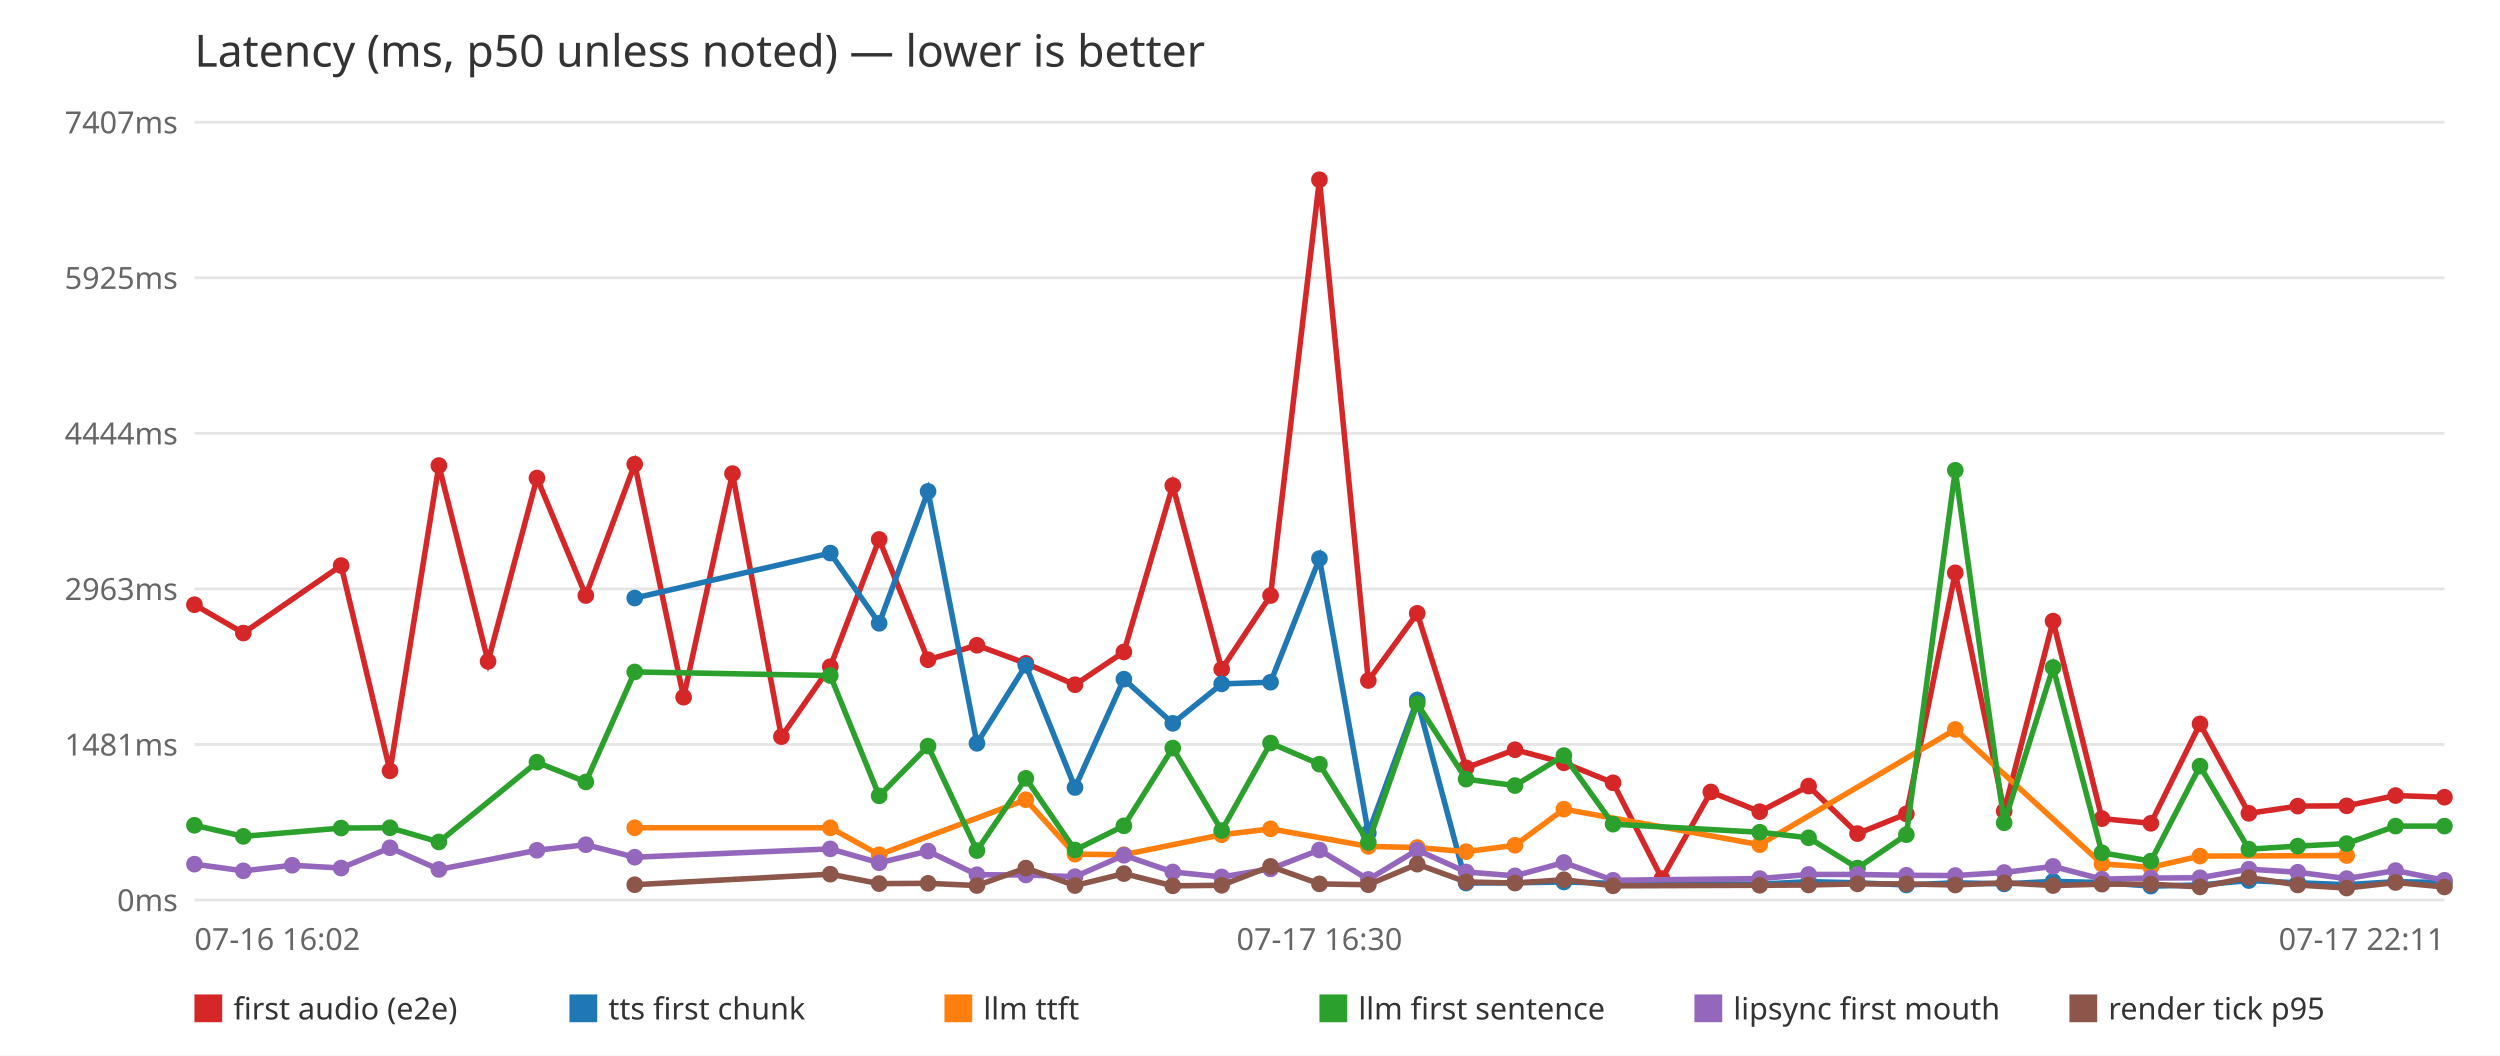
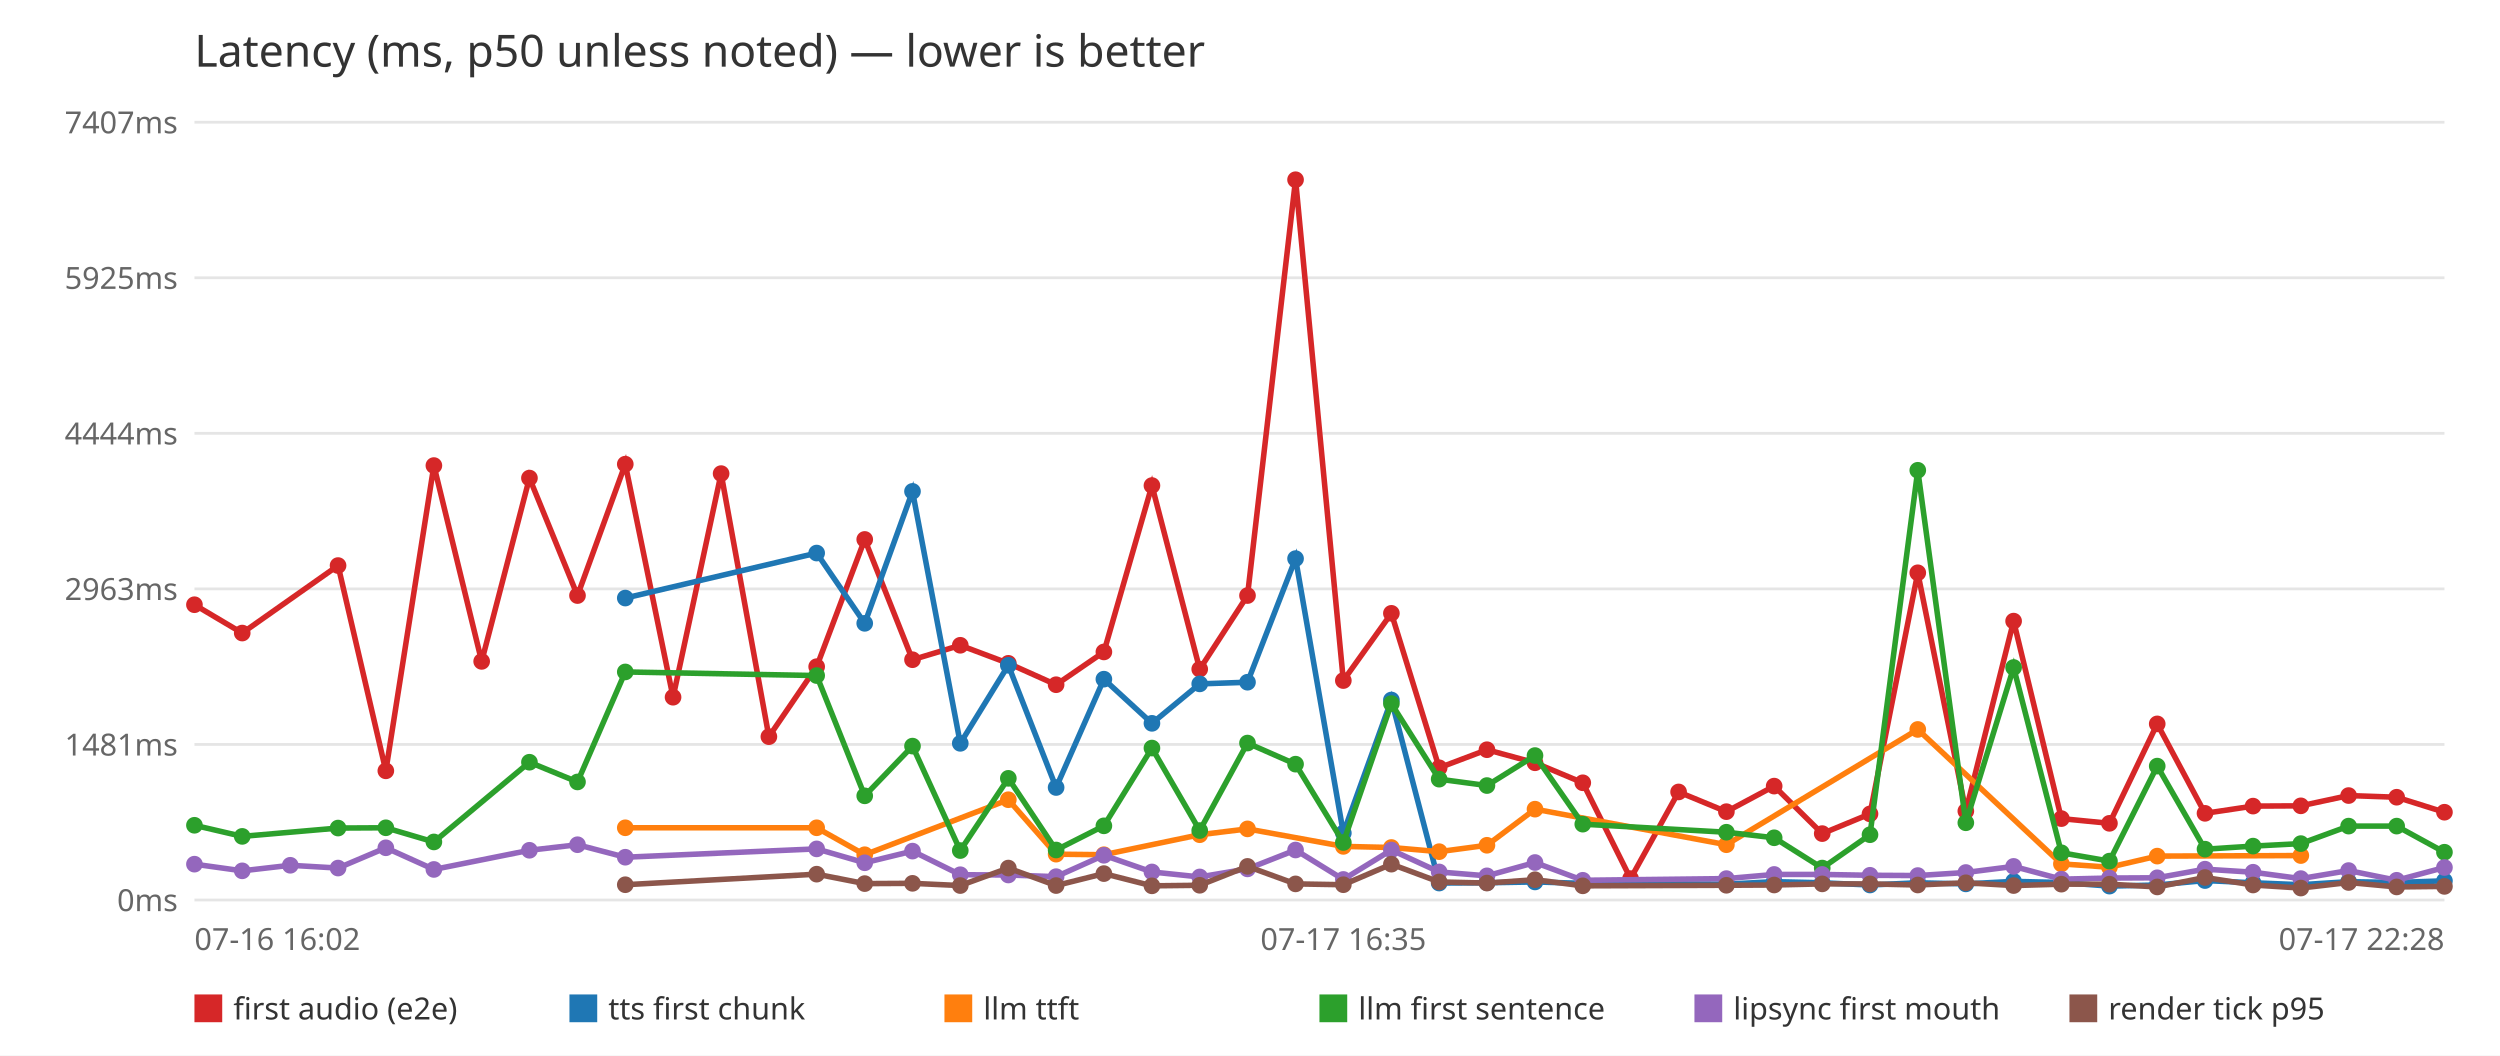
<svg xmlns="http://www.w3.org/2000/svg" width="900" height="380" viewBox="0 0 900 380" font-family="sans-serif">
  <rect width="900" height="380" fill="white" />
  <text x="70" y="24" font-size="16" fill="#333">Latency (ms, p50 unless noted) — lower is better</text>
  <line x1="70" y1="324.0" x2="880" y2="324.0" stroke="#e5e5e5" />
  <text x="64" y="328.0" font-size="11" fill="#666" text-anchor="end">0ms</text>
  <line x1="70" y1="268.0" x2="880" y2="268.0" stroke="#e5e5e5" />
  <text x="64" y="272.0" font-size="11" fill="#666" text-anchor="end">1481ms</text>
  <line x1="70" y1="212.0" x2="880" y2="212.0" stroke="#e5e5e5" />
  <text x="64" y="216.0" font-size="11" fill="#666" text-anchor="end">2963ms</text>
  <line x1="70" y1="156.0" x2="880" y2="156.0" stroke="#e5e5e5" />
  <text x="64" y="160.0" font-size="11" fill="#666" text-anchor="end">4444ms</text>
  <line x1="70" y1="100.0" x2="880" y2="100.0" stroke="#e5e5e5" />
  <text x="64" y="104.0" font-size="11" fill="#666" text-anchor="end">5925ms</text>
  <line x1="70" y1="44.0" x2="880" y2="44.0" stroke="#e5e5e5" />
  <text x="64" y="48.0" font-size="11" fill="#666" text-anchor="end">7407ms</text>
  <text x="70.0" y="342" font-size="11" fill="#666" text-anchor="start">07-16 16:02</text>
-   <text x="475.0" y="342" font-size="11" fill="#666" text-anchor="middle">07-17 16:30</text>
-   <text x="880.0" y="342" font-size="11" fill="#666" text-anchor="end">07-17 22:11</text>
-   <polyline points="70.0,217.7 87.6,227.9 122.8,203.6 140.4,277.5 158.0,167.6 175.7,238.1 193.3,172.1 210.9,214.4 228.5,167.1 246.1,251.0 263.7,170.5 281.3,265.2 298.9,240.0 316.5,194.2 334.1,237.5 351.7,232.3 369.3,238.8 387.0,246.5 404.6,234.7 422.2,174.8 439.8,240.9 457.4,214.4 475.0,64.7 492.6,245.0 510.2,220.8 527.8,276.4 545.4,269.9 563.0,274.6 580.7,281.8 598.3,316.3 615.9,285.1 633.5,292.2 651.1,283.0 668.7,300.1 686.3,293.0 703.9,206.2 721.5,292.0 739.1,223.6 756.7,294.7 774.3,296.4 792.0,260.6 809.6,292.8 827.2,290.2 844.8,290.1 862.4,286.4 880.0,287.0" fill="none" stroke="#d62728" stroke-width="2" />
+   <text x="483.6" y="342" font-size="11" fill="#666" text-anchor="middle">07-17 16:35</text>
+   <text x="880.0" y="342" font-size="11" fill="#666" text-anchor="end">07-17 22:28</text>
+   <polyline points="70.0,217.7 87.2,227.9 121.7,203.6 138.9,277.5 156.2,167.6 173.4,238.1 190.6,172.1 207.9,214.4 225.1,167.1 242.3,251.0 259.6,170.5 276.8,265.2 294.0,240.0 311.3,194.2 328.5,237.5 345.7,232.3 363.0,238.8 380.2,246.5 397.4,234.7 414.7,174.8 431.9,240.9 449.1,214.4 466.4,64.7 483.6,245.0 500.9,220.8 518.1,276.4 535.3,269.9 552.6,274.6 569.8,281.8 587.0,316.3 604.3,285.1 621.5,292.2 638.7,283.0 656.0,300.1 673.2,293.0 690.4,206.2 707.7,292.0 724.9,223.6 742.1,294.7 759.4,296.4 776.6,260.6 793.8,292.8 811.1,290.2 828.3,290.1 845.5,286.4 862.8,287.0 880.0,292.4" fill="none" stroke="#d62728" stroke-width="2" />
  <circle cx="70.0" cy="217.7" r="3" fill="#d62728" />
-   <circle cx="87.6" cy="227.9" r="3" fill="#d62728" />
-   <circle cx="122.8" cy="203.6" r="3" fill="#d62728" />
-   <circle cx="140.4" cy="277.5" r="3" fill="#d62728" />
-   <circle cx="158.0" cy="167.6" r="3" fill="#d62728" />
-   <circle cx="175.7" cy="238.1" r="3" fill="#d62728" />
-   <circle cx="193.3" cy="172.1" r="3" fill="#d62728" />
-   <circle cx="210.9" cy="214.4" r="3" fill="#d62728" />
-   <circle cx="228.5" cy="167.1" r="3" fill="#d62728" />
-   <circle cx="246.1" cy="251.0" r="3" fill="#d62728" />
-   <circle cx="263.7" cy="170.5" r="3" fill="#d62728" />
-   <circle cx="281.3" cy="265.2" r="3" fill="#d62728" />
-   <circle cx="298.9" cy="240.0" r="3" fill="#d62728" />
-   <circle cx="316.5" cy="194.2" r="3" fill="#d62728" />
-   <circle cx="334.1" cy="237.5" r="3" fill="#d62728" />
-   <circle cx="351.7" cy="232.3" r="3" fill="#d62728" />
-   <circle cx="369.3" cy="238.8" r="3" fill="#d62728" />
-   <circle cx="387.0" cy="246.5" r="3" fill="#d62728" />
-   <circle cx="404.6" cy="234.7" r="3" fill="#d62728" />
-   <circle cx="422.2" cy="174.8" r="3" fill="#d62728" />
-   <circle cx="439.8" cy="240.9" r="3" fill="#d62728" />
-   <circle cx="457.4" cy="214.4" r="3" fill="#d62728" />
-   <circle cx="475.0" cy="64.7" r="3" fill="#d62728" />
-   <circle cx="492.6" cy="245.0" r="3" fill="#d62728" />
-   <circle cx="510.2" cy="220.8" r="3" fill="#d62728" />
-   <circle cx="527.8" cy="276.4" r="3" fill="#d62728" />
-   <circle cx="545.4" cy="269.9" r="3" fill="#d62728" />
-   <circle cx="563.0" cy="274.6" r="3" fill="#d62728" />
-   <circle cx="580.7" cy="281.8" r="3" fill="#d62728" />
-   <circle cx="598.3" cy="316.3" r="3" fill="#d62728" />
-   <circle cx="615.9" cy="285.1" r="3" fill="#d62728" />
-   <circle cx="633.5" cy="292.2" r="3" fill="#d62728" />
-   <circle cx="651.1" cy="283.0" r="3" fill="#d62728" />
-   <circle cx="668.7" cy="300.1" r="3" fill="#d62728" />
-   <circle cx="686.3" cy="293.0" r="3" fill="#d62728" />
-   <circle cx="703.9" cy="206.2" r="3" fill="#d62728" />
-   <circle cx="721.5" cy="292.0" r="3" fill="#d62728" />
-   <circle cx="739.1" cy="223.6" r="3" fill="#d62728" />
-   <circle cx="756.7" cy="294.7" r="3" fill="#d62728" />
-   <circle cx="774.3" cy="296.4" r="3" fill="#d62728" />
-   <circle cx="792.0" cy="260.6" r="3" fill="#d62728" />
-   <circle cx="809.6" cy="292.8" r="3" fill="#d62728" />
-   <circle cx="827.2" cy="290.2" r="3" fill="#d62728" />
-   <circle cx="844.8" cy="290.1" r="3" fill="#d62728" />
-   <circle cx="862.4" cy="286.4" r="3" fill="#d62728" />
-   <circle cx="880.0" cy="287.0" r="3" fill="#d62728" />
+   <circle cx="87.2" cy="227.9" r="3" fill="#d62728" />
+   <circle cx="121.7" cy="203.6" r="3" fill="#d62728" />
+   <circle cx="138.9" cy="277.5" r="3" fill="#d62728" />
+   <circle cx="156.2" cy="167.6" r="3" fill="#d62728" />
+   <circle cx="173.4" cy="238.1" r="3" fill="#d62728" />
+   <circle cx="190.6" cy="172.1" r="3" fill="#d62728" />
+   <circle cx="207.9" cy="214.4" r="3" fill="#d62728" />
+   <circle cx="225.1" cy="167.1" r="3" fill="#d62728" />
+   <circle cx="242.3" cy="251.0" r="3" fill="#d62728" />
+   <circle cx="259.6" cy="170.5" r="3" fill="#d62728" />
+   <circle cx="276.8" cy="265.2" r="3" fill="#d62728" />
+   <circle cx="294.0" cy="240.0" r="3" fill="#d62728" />
+   <circle cx="311.3" cy="194.2" r="3" fill="#d62728" />
+   <circle cx="328.5" cy="237.5" r="3" fill="#d62728" />
+   <circle cx="345.7" cy="232.3" r="3" fill="#d62728" />
+   <circle cx="363.0" cy="238.8" r="3" fill="#d62728" />
+   <circle cx="380.2" cy="246.5" r="3" fill="#d62728" />
+   <circle cx="397.4" cy="234.7" r="3" fill="#d62728" />
+   <circle cx="414.7" cy="174.8" r="3" fill="#d62728" />
+   <circle cx="431.9" cy="240.9" r="3" fill="#d62728" />
+   <circle cx="449.1" cy="214.4" r="3" fill="#d62728" />
+   <circle cx="466.4" cy="64.7" r="3" fill="#d62728" />
+   <circle cx="483.6" cy="245.0" r="3" fill="#d62728" />
+   <circle cx="500.9" cy="220.8" r="3" fill="#d62728" />
+   <circle cx="518.1" cy="276.4" r="3" fill="#d62728" />
+   <circle cx="535.3" cy="269.9" r="3" fill="#d62728" />
+   <circle cx="552.6" cy="274.6" r="3" fill="#d62728" />
+   <circle cx="569.8" cy="281.8" r="3" fill="#d62728" />
+   <circle cx="587.0" cy="316.3" r="3" fill="#d62728" />
+   <circle cx="604.3" cy="285.1" r="3" fill="#d62728" />
+   <circle cx="621.5" cy="292.2" r="3" fill="#d62728" />
+   <circle cx="638.7" cy="283.0" r="3" fill="#d62728" />
+   <circle cx="656.0" cy="300.1" r="3" fill="#d62728" />
+   <circle cx="673.2" cy="293.0" r="3" fill="#d62728" />
+   <circle cx="690.4" cy="206.2" r="3" fill="#d62728" />
+   <circle cx="707.7" cy="292.0" r="3" fill="#d62728" />
+   <circle cx="724.9" cy="223.6" r="3" fill="#d62728" />
+   <circle cx="742.1" cy="294.7" r="3" fill="#d62728" />
+   <circle cx="759.4" cy="296.4" r="3" fill="#d62728" />
+   <circle cx="776.6" cy="260.6" r="3" fill="#d62728" />
+   <circle cx="793.8" cy="292.8" r="3" fill="#d62728" />
+   <circle cx="811.1" cy="290.2" r="3" fill="#d62728" />
+   <circle cx="828.3" cy="290.1" r="3" fill="#d62728" />
+   <circle cx="845.5" cy="286.4" r="3" fill="#d62728" />
+   <circle cx="862.8" cy="287.0" r="3" fill="#d62728" />
+   <circle cx="880.0" cy="292.4" r="3" fill="#d62728" />
  <rect x="70.0" y="358" width="10" height="10" fill="#d62728" />
  <text x="84.0" y="367" font-size="11" fill="#333">first audio (e2e)</text>
-   <polyline points="228.5,215.3 298.9,199.1 316.5,224.4 334.1,176.9 351.7,267.6 369.3,239.5 387.0,283.5 404.6,244.5 422.2,260.4 439.8,246.2 457.4,245.6 475.0,201.1 492.6,299.9 510.2,252.0 527.8,317.9 545.4,317.8 563.0,317.5 580.7,318.0 633.5,318.3 651.1,317.4 668.7,317.8 686.3,318.6 703.9,317.8 721.5,318.2 739.1,317.3 756.7,317.7 774.3,319.0 792.0,318.6 809.6,317.0 827.2,317.8 844.8,318.5 862.4,317.4 880.0,317.7" fill="none" stroke="#1f77b4" stroke-width="2" />
-   <circle cx="228.5" cy="215.3" r="3" fill="#1f77b4" />
-   <circle cx="298.9" cy="199.1" r="3" fill="#1f77b4" />
-   <circle cx="316.5" cy="224.4" r="3" fill="#1f77b4" />
-   <circle cx="334.1" cy="176.9" r="3" fill="#1f77b4" />
-   <circle cx="351.7" cy="267.6" r="3" fill="#1f77b4" />
-   <circle cx="369.3" cy="239.5" r="3" fill="#1f77b4" />
-   <circle cx="387.0" cy="283.5" r="3" fill="#1f77b4" />
-   <circle cx="404.6" cy="244.5" r="3" fill="#1f77b4" />
-   <circle cx="422.2" cy="260.4" r="3" fill="#1f77b4" />
-   <circle cx="439.8" cy="246.2" r="3" fill="#1f77b4" />
-   <circle cx="457.4" cy="245.6" r="3" fill="#1f77b4" />
-   <circle cx="475.0" cy="201.1" r="3" fill="#1f77b4" />
-   <circle cx="492.6" cy="299.9" r="3" fill="#1f77b4" />
-   <circle cx="510.2" cy="252.0" r="3" fill="#1f77b4" />
-   <circle cx="527.8" cy="317.9" r="3" fill="#1f77b4" />
-   <circle cx="545.4" cy="317.8" r="3" fill="#1f77b4" />
-   <circle cx="563.0" cy="317.5" r="3" fill="#1f77b4" />
-   <circle cx="580.7" cy="318.0" r="3" fill="#1f77b4" />
-   <circle cx="633.5" cy="318.3" r="3" fill="#1f77b4" />
-   <circle cx="651.1" cy="317.4" r="3" fill="#1f77b4" />
-   <circle cx="668.7" cy="317.8" r="3" fill="#1f77b4" />
-   <circle cx="686.3" cy="318.6" r="3" fill="#1f77b4" />
-   <circle cx="703.9" cy="317.8" r="3" fill="#1f77b4" />
-   <circle cx="721.5" cy="318.2" r="3" fill="#1f77b4" />
-   <circle cx="739.1" cy="317.3" r="3" fill="#1f77b4" />
-   <circle cx="756.7" cy="317.7" r="3" fill="#1f77b4" />
-   <circle cx="774.3" cy="319.0" r="3" fill="#1f77b4" />
-   <circle cx="792.0" cy="318.6" r="3" fill="#1f77b4" />
-   <circle cx="809.6" cy="317.0" r="3" fill="#1f77b4" />
-   <circle cx="827.2" cy="317.8" r="3" fill="#1f77b4" />
-   <circle cx="844.8" cy="318.5" r="3" fill="#1f77b4" />
-   <circle cx="862.4" cy="317.4" r="3" fill="#1f77b4" />
-   <circle cx="880.0" cy="317.7" r="3" fill="#1f77b4" />
+   <polyline points="225.1,215.3 294.0,199.1 311.3,224.4 328.5,176.9 345.7,267.6 363.0,239.5 380.2,283.5 397.4,244.5 414.7,260.4 431.9,246.2 449.1,245.6 466.4,201.1 483.6,299.9 500.9,252.0 518.1,317.9 535.3,317.8 552.6,317.5 569.8,318.0 621.5,318.3 638.7,317.4 656.0,317.8 673.2,318.6 690.4,317.8 707.7,318.2 724.9,317.3 742.1,317.7 759.4,319.0 776.6,318.6 793.8,317.0 811.1,317.8 828.3,318.5 845.5,317.4 862.8,317.7 880.0,317.1" fill="none" stroke="#1f77b4" stroke-width="2" />
+   <circle cx="225.1" cy="215.3" r="3" fill="#1f77b4" />
+   <circle cx="294.0" cy="199.1" r="3" fill="#1f77b4" />
+   <circle cx="311.3" cy="224.4" r="3" fill="#1f77b4" />
+   <circle cx="328.5" cy="176.9" r="3" fill="#1f77b4" />
+   <circle cx="345.7" cy="267.6" r="3" fill="#1f77b4" />
+   <circle cx="363.0" cy="239.5" r="3" fill="#1f77b4" />
+   <circle cx="380.2" cy="283.5" r="3" fill="#1f77b4" />
+   <circle cx="397.4" cy="244.5" r="3" fill="#1f77b4" />
+   <circle cx="414.7" cy="260.4" r="3" fill="#1f77b4" />
+   <circle cx="431.9" cy="246.2" r="3" fill="#1f77b4" />
+   <circle cx="449.1" cy="245.6" r="3" fill="#1f77b4" />
+   <circle cx="466.4" cy="201.1" r="3" fill="#1f77b4" />
+   <circle cx="483.6" cy="299.9" r="3" fill="#1f77b4" />
+   <circle cx="500.9" cy="252.0" r="3" fill="#1f77b4" />
+   <circle cx="518.1" cy="317.9" r="3" fill="#1f77b4" />
+   <circle cx="535.3" cy="317.8" r="3" fill="#1f77b4" />
+   <circle cx="552.6" cy="317.5" r="3" fill="#1f77b4" />
+   <circle cx="569.8" cy="318.0" r="3" fill="#1f77b4" />
+   <circle cx="621.5" cy="318.3" r="3" fill="#1f77b4" />
+   <circle cx="638.7" cy="317.4" r="3" fill="#1f77b4" />
+   <circle cx="656.0" cy="317.8" r="3" fill="#1f77b4" />
+   <circle cx="673.2" cy="318.6" r="3" fill="#1f77b4" />
+   <circle cx="690.4" cy="317.8" r="3" fill="#1f77b4" />
+   <circle cx="707.7" cy="318.2" r="3" fill="#1f77b4" />
+   <circle cx="724.9" cy="317.3" r="3" fill="#1f77b4" />
+   <circle cx="742.1" cy="317.7" r="3" fill="#1f77b4" />
+   <circle cx="759.4" cy="319.0" r="3" fill="#1f77b4" />
+   <circle cx="776.6" cy="318.6" r="3" fill="#1f77b4" />
+   <circle cx="793.8" cy="317.0" r="3" fill="#1f77b4" />
+   <circle cx="811.1" cy="317.8" r="3" fill="#1f77b4" />
+   <circle cx="828.3" cy="318.5" r="3" fill="#1f77b4" />
+   <circle cx="845.5" cy="317.4" r="3" fill="#1f77b4" />
+   <circle cx="862.8" cy="317.7" r="3" fill="#1f77b4" />
+   <circle cx="880.0" cy="317.1" r="3" fill="#1f77b4" />
  <rect x="205.0" y="358" width="10" height="10" fill="#1f77b4" />
  <text x="219.0" y="367" font-size="11" fill="#333">tts first chunk</text>
-   <polyline points="228.5,298.0 298.9,298.0 316.5,307.7 369.3,287.9 387.0,307.5 404.6,307.7 439.8,300.5 457.4,298.4 492.6,304.7 510.2,305.1 527.8,306.6 545.4,304.3 563.0,291.3 633.5,304.1 703.9,262.6 756.7,311.0 774.3,312.2 792.0,308.2 844.8,308.0" fill="none" stroke="#ff7f0e" stroke-width="2" />
-   <circle cx="228.5" cy="298.0" r="3" fill="#ff7f0e" />
-   <circle cx="298.9" cy="298.0" r="3" fill="#ff7f0e" />
-   <circle cx="316.5" cy="307.7" r="3" fill="#ff7f0e" />
-   <circle cx="369.3" cy="287.9" r="3" fill="#ff7f0e" />
-   <circle cx="387.0" cy="307.5" r="3" fill="#ff7f0e" />
-   <circle cx="404.6" cy="307.7" r="3" fill="#ff7f0e" />
-   <circle cx="439.8" cy="300.5" r="3" fill="#ff7f0e" />
-   <circle cx="457.4" cy="298.4" r="3" fill="#ff7f0e" />
-   <circle cx="492.6" cy="304.7" r="3" fill="#ff7f0e" />
-   <circle cx="510.2" cy="305.1" r="3" fill="#ff7f0e" />
-   <circle cx="527.8" cy="306.6" r="3" fill="#ff7f0e" />
-   <circle cx="545.4" cy="304.3" r="3" fill="#ff7f0e" />
-   <circle cx="563.0" cy="291.3" r="3" fill="#ff7f0e" />
-   <circle cx="633.5" cy="304.1" r="3" fill="#ff7f0e" />
-   <circle cx="703.9" cy="262.6" r="3" fill="#ff7f0e" />
-   <circle cx="756.7" cy="311.0" r="3" fill="#ff7f0e" />
-   <circle cx="774.3" cy="312.2" r="3" fill="#ff7f0e" />
-   <circle cx="792.0" cy="308.2" r="3" fill="#ff7f0e" />
-   <circle cx="844.8" cy="308.0" r="3" fill="#ff7f0e" />
+   <polyline points="225.1,298.0 294.0,298.0 311.3,307.7 363.0,287.9 380.2,307.5 397.4,307.7 431.9,300.5 449.1,298.4 483.6,304.7 500.9,305.1 518.1,306.6 535.3,304.3 552.6,291.3 621.5,304.1 690.4,262.6 742.1,311.0 759.4,312.2 776.6,308.2 828.3,308.0" fill="none" stroke="#ff7f0e" stroke-width="2" />
+   <circle cx="225.1" cy="298.0" r="3" fill="#ff7f0e" />
+   <circle cx="294.0" cy="298.0" r="3" fill="#ff7f0e" />
+   <circle cx="311.3" cy="307.7" r="3" fill="#ff7f0e" />
+   <circle cx="363.0" cy="287.9" r="3" fill="#ff7f0e" />
+   <circle cx="380.2" cy="307.5" r="3" fill="#ff7f0e" />
+   <circle cx="397.4" cy="307.7" r="3" fill="#ff7f0e" />
+   <circle cx="431.9" cy="300.5" r="3" fill="#ff7f0e" />
+   <circle cx="449.1" cy="298.4" r="3" fill="#ff7f0e" />
+   <circle cx="483.6" cy="304.7" r="3" fill="#ff7f0e" />
+   <circle cx="500.9" cy="305.1" r="3" fill="#ff7f0e" />
+   <circle cx="518.1" cy="306.6" r="3" fill="#ff7f0e" />
+   <circle cx="535.3" cy="304.3" r="3" fill="#ff7f0e" />
+   <circle cx="552.6" cy="291.3" r="3" fill="#ff7f0e" />
+   <circle cx="621.5" cy="304.1" r="3" fill="#ff7f0e" />
+   <circle cx="690.4" cy="262.6" r="3" fill="#ff7f0e" />
+   <circle cx="742.1" cy="311.0" r="3" fill="#ff7f0e" />
+   <circle cx="759.4" cy="312.2" r="3" fill="#ff7f0e" />
+   <circle cx="776.6" cy="308.2" r="3" fill="#ff7f0e" />
+   <circle cx="828.3" cy="308.0" r="3" fill="#ff7f0e" />
  <rect x="340.0" y="358" width="10" height="10" fill="#ff7f0e" />
  <text x="354.0" y="367" font-size="11" fill="#333">llm ttft</text>
-   <polyline points="70.0,297.1 87.6,301.1 122.8,298.1 140.4,298.0 158.0,303.1 193.3,274.4 210.9,281.5 228.5,241.9 298.9,243.2 316.5,286.5 334.1,268.6 351.7,306.2 369.3,280.2 387.0,306.0 404.6,297.3 422.2,269.3 439.8,299.0 457.4,267.5 475.0,275.1 492.6,303.3 510.2,253.3 527.8,280.5 545.4,282.8 563.0,272.0 580.7,296.7 633.5,299.6 651.1,301.6 668.7,312.5 686.3,300.5 703.9,169.3 721.5,296.2 739.1,240.3 756.7,307.0 774.3,310.0 792.0,275.8 809.6,305.7 827.2,304.6 844.8,303.7 862.4,297.4 880.0,297.4" fill="none" stroke="#2ca02c" stroke-width="2" />
+   <polyline points="70.0,297.1 87.2,301.1 121.7,298.1 138.9,298.0 156.2,303.1 190.6,274.4 207.9,281.5 225.1,241.9 294.0,243.2 311.3,286.5 328.5,268.6 345.7,306.2 363.0,280.2 380.2,306.0 397.4,297.3 414.7,269.3 431.9,299.0 449.1,267.5 466.4,275.1 483.6,303.3 500.9,253.3 518.1,280.5 535.3,282.8 552.6,272.0 569.8,296.7 621.5,299.6 638.7,301.6 656.0,312.5 673.2,300.5 690.4,169.3 707.7,296.2 724.9,240.3 742.1,307.0 759.4,310.0 776.6,275.8 793.8,305.7 811.1,304.6 828.3,303.7 845.5,297.4 862.8,297.4 880.0,306.8" fill="none" stroke="#2ca02c" stroke-width="2" />
  <circle cx="70.0" cy="297.1" r="3" fill="#2ca02c" />
-   <circle cx="87.6" cy="301.1" r="3" fill="#2ca02c" />
-   <circle cx="122.8" cy="298.1" r="3" fill="#2ca02c" />
-   <circle cx="140.4" cy="298.0" r="3" fill="#2ca02c" />
-   <circle cx="158.0" cy="303.1" r="3" fill="#2ca02c" />
-   <circle cx="193.3" cy="274.4" r="3" fill="#2ca02c" />
-   <circle cx="210.9" cy="281.5" r="3" fill="#2ca02c" />
-   <circle cx="228.5" cy="241.9" r="3" fill="#2ca02c" />
-   <circle cx="298.9" cy="243.2" r="3" fill="#2ca02c" />
-   <circle cx="316.5" cy="286.5" r="3" fill="#2ca02c" />
-   <circle cx="334.1" cy="268.6" r="3" fill="#2ca02c" />
-   <circle cx="351.7" cy="306.2" r="3" fill="#2ca02c" />
-   <circle cx="369.3" cy="280.2" r="3" fill="#2ca02c" />
-   <circle cx="387.0" cy="306.0" r="3" fill="#2ca02c" />
-   <circle cx="404.6" cy="297.3" r="3" fill="#2ca02c" />
-   <circle cx="422.2" cy="269.3" r="3" fill="#2ca02c" />
-   <circle cx="439.8" cy="299.0" r="3" fill="#2ca02c" />
-   <circle cx="457.4" cy="267.5" r="3" fill="#2ca02c" />
-   <circle cx="475.0" cy="275.1" r="3" fill="#2ca02c" />
-   <circle cx="492.6" cy="303.3" r="3" fill="#2ca02c" />
-   <circle cx="510.2" cy="253.3" r="3" fill="#2ca02c" />
-   <circle cx="527.8" cy="280.5" r="3" fill="#2ca02c" />
-   <circle cx="545.4" cy="282.8" r="3" fill="#2ca02c" />
-   <circle cx="563.0" cy="272.0" r="3" fill="#2ca02c" />
-   <circle cx="580.7" cy="296.7" r="3" fill="#2ca02c" />
-   <circle cx="633.5" cy="299.6" r="3" fill="#2ca02c" />
-   <circle cx="651.1" cy="301.6" r="3" fill="#2ca02c" />
-   <circle cx="668.7" cy="312.5" r="3" fill="#2ca02c" />
-   <circle cx="686.3" cy="300.5" r="3" fill="#2ca02c" />
-   <circle cx="703.9" cy="169.3" r="3" fill="#2ca02c" />
-   <circle cx="721.5" cy="296.2" r="3" fill="#2ca02c" />
-   <circle cx="739.1" cy="240.3" r="3" fill="#2ca02c" />
-   <circle cx="756.7" cy="307.0" r="3" fill="#2ca02c" />
-   <circle cx="774.3" cy="310.0" r="3" fill="#2ca02c" />
-   <circle cx="792.0" cy="275.8" r="3" fill="#2ca02c" />
-   <circle cx="809.6" cy="305.7" r="3" fill="#2ca02c" />
-   <circle cx="827.2" cy="304.6" r="3" fill="#2ca02c" />
-   <circle cx="844.8" cy="303.7" r="3" fill="#2ca02c" />
-   <circle cx="862.4" cy="297.4" r="3" fill="#2ca02c" />
-   <circle cx="880.0" cy="297.4" r="3" fill="#2ca02c" />
+   <circle cx="87.2" cy="301.1" r="3" fill="#2ca02c" />
+   <circle cx="121.7" cy="298.1" r="3" fill="#2ca02c" />
+   <circle cx="138.9" cy="298.0" r="3" fill="#2ca02c" />
+   <circle cx="156.2" cy="303.1" r="3" fill="#2ca02c" />
+   <circle cx="190.6" cy="274.4" r="3" fill="#2ca02c" />
+   <circle cx="207.9" cy="281.5" r="3" fill="#2ca02c" />
+   <circle cx="225.1" cy="241.9" r="3" fill="#2ca02c" />
+   <circle cx="294.0" cy="243.2" r="3" fill="#2ca02c" />
+   <circle cx="311.3" cy="286.5" r="3" fill="#2ca02c" />
+   <circle cx="328.5" cy="268.6" r="3" fill="#2ca02c" />
+   <circle cx="345.7" cy="306.2" r="3" fill="#2ca02c" />
+   <circle cx="363.0" cy="280.2" r="3" fill="#2ca02c" />
+   <circle cx="380.2" cy="306.0" r="3" fill="#2ca02c" />
+   <circle cx="397.4" cy="297.3" r="3" fill="#2ca02c" />
+   <circle cx="414.7" cy="269.3" r="3" fill="#2ca02c" />
+   <circle cx="431.9" cy="299.0" r="3" fill="#2ca02c" />
+   <circle cx="449.1" cy="267.5" r="3" fill="#2ca02c" />
+   <circle cx="466.4" cy="275.1" r="3" fill="#2ca02c" />
+   <circle cx="483.6" cy="303.3" r="3" fill="#2ca02c" />
+   <circle cx="500.9" cy="253.3" r="3" fill="#2ca02c" />
+   <circle cx="518.1" cy="280.5" r="3" fill="#2ca02c" />
+   <circle cx="535.3" cy="282.8" r="3" fill="#2ca02c" />
+   <circle cx="552.6" cy="272.0" r="3" fill="#2ca02c" />
+   <circle cx="569.8" cy="296.7" r="3" fill="#2ca02c" />
+   <circle cx="621.5" cy="299.6" r="3" fill="#2ca02c" />
+   <circle cx="638.7" cy="301.6" r="3" fill="#2ca02c" />
+   <circle cx="656.0" cy="312.5" r="3" fill="#2ca02c" />
+   <circle cx="673.2" cy="300.5" r="3" fill="#2ca02c" />
+   <circle cx="690.4" cy="169.3" r="3" fill="#2ca02c" />
+   <circle cx="707.7" cy="296.2" r="3" fill="#2ca02c" />
+   <circle cx="724.9" cy="240.3" r="3" fill="#2ca02c" />
+   <circle cx="742.1" cy="307.0" r="3" fill="#2ca02c" />
+   <circle cx="759.4" cy="310.0" r="3" fill="#2ca02c" />
+   <circle cx="776.6" cy="275.8" r="3" fill="#2ca02c" />
+   <circle cx="793.8" cy="305.7" r="3" fill="#2ca02c" />
+   <circle cx="811.1" cy="304.6" r="3" fill="#2ca02c" />
+   <circle cx="828.3" cy="303.7" r="3" fill="#2ca02c" />
+   <circle cx="845.5" cy="297.4" r="3" fill="#2ca02c" />
+   <circle cx="862.8" cy="297.4" r="3" fill="#2ca02c" />
+   <circle cx="880.0" cy="306.8" r="3" fill="#2ca02c" />
  <rect x="475.0" y="358" width="10" height="10" fill="#2ca02c" />
  <text x="489.0" y="367" font-size="11" fill="#333">llm first sentence</text>
-   <polyline points="70.0,311.1 87.6,313.5 105.2,311.5 122.8,312.5 140.4,305.2 158.0,313.0 193.3,306.1 210.9,304.1 228.5,308.6 298.9,305.6 316.5,310.6 334.1,306.4 351.7,314.9 369.3,315.0 387.0,315.6 404.6,307.9 422.2,313.9 439.8,315.7 457.4,312.8 475.0,306.0 492.6,316.6 510.2,306.0 527.8,313.9 545.4,315.3 563.0,310.5 580.7,316.9 633.5,316.3 651.1,314.8 668.7,314.8 686.3,315.1 703.9,315.2 721.5,314.1 739.1,311.9 756.7,316.5 774.3,316.1 792.0,316.0 809.6,312.9 827.2,314.0 844.8,316.3 862.4,313.4 880.0,316.9" fill="none" stroke="#9467bd" stroke-width="2" />
+   <polyline points="70.0,311.1 87.2,313.5 104.5,311.5 121.7,312.5 138.9,305.2 156.2,313.0 190.6,306.1 207.9,304.1 225.1,308.6 294.0,305.6 311.3,310.6 328.5,306.4 345.7,314.9 363.0,315.0 380.2,315.6 397.4,307.9 414.7,313.9 431.9,315.7 449.1,312.8 466.4,306.0 483.6,316.6 500.9,306.0 518.1,313.9 535.3,315.3 552.6,310.5 569.8,316.9 621.5,316.3 638.7,314.8 656.0,314.8 673.2,315.1 690.4,315.2 707.7,314.1 724.9,311.9 742.1,316.5 759.4,316.1 776.6,316.0 793.8,312.9 811.1,314.0 828.3,316.3 845.5,313.4 862.8,316.9 880.0,312.3" fill="none" stroke="#9467bd" stroke-width="2" />
  <circle cx="70.0" cy="311.1" r="3" fill="#9467bd" />
-   <circle cx="87.6" cy="313.5" r="3" fill="#9467bd" />
-   <circle cx="105.2" cy="311.5" r="3" fill="#9467bd" />
-   <circle cx="122.8" cy="312.5" r="3" fill="#9467bd" />
-   <circle cx="140.4" cy="305.2" r="3" fill="#9467bd" />
-   <circle cx="158.0" cy="313.0" r="3" fill="#9467bd" />
-   <circle cx="193.3" cy="306.1" r="3" fill="#9467bd" />
-   <circle cx="210.9" cy="304.1" r="3" fill="#9467bd" />
-   <circle cx="228.5" cy="308.6" r="3" fill="#9467bd" />
-   <circle cx="298.9" cy="305.6" r="3" fill="#9467bd" />
-   <circle cx="316.5" cy="310.6" r="3" fill="#9467bd" />
-   <circle cx="334.1" cy="306.4" r="3" fill="#9467bd" />
-   <circle cx="351.7" cy="314.9" r="3" fill="#9467bd" />
-   <circle cx="369.3" cy="315.0" r="3" fill="#9467bd" />
-   <circle cx="387.0" cy="315.6" r="3" fill="#9467bd" />
-   <circle cx="404.6" cy="307.9" r="3" fill="#9467bd" />
-   <circle cx="422.2" cy="313.9" r="3" fill="#9467bd" />
-   <circle cx="439.8" cy="315.7" r="3" fill="#9467bd" />
-   <circle cx="457.4" cy="312.8" r="3" fill="#9467bd" />
-   <circle cx="475.0" cy="306.0" r="3" fill="#9467bd" />
-   <circle cx="492.6" cy="316.6" r="3" fill="#9467bd" />
-   <circle cx="510.2" cy="306.0" r="3" fill="#9467bd" />
-   <circle cx="527.8" cy="313.9" r="3" fill="#9467bd" />
-   <circle cx="545.4" cy="315.3" r="3" fill="#9467bd" />
-   <circle cx="563.0" cy="310.5" r="3" fill="#9467bd" />
-   <circle cx="580.7" cy="316.9" r="3" fill="#9467bd" />
-   <circle cx="633.5" cy="316.3" r="3" fill="#9467bd" />
-   <circle cx="651.1" cy="314.8" r="3" fill="#9467bd" />
-   <circle cx="668.7" cy="314.8" r="3" fill="#9467bd" />
-   <circle cx="686.3" cy="315.1" r="3" fill="#9467bd" />
-   <circle cx="703.9" cy="315.2" r="3" fill="#9467bd" />
-   <circle cx="721.5" cy="314.1" r="3" fill="#9467bd" />
-   <circle cx="739.1" cy="311.9" r="3" fill="#9467bd" />
-   <circle cx="756.7" cy="316.5" r="3" fill="#9467bd" />
-   <circle cx="774.3" cy="316.1" r="3" fill="#9467bd" />
-   <circle cx="792.0" cy="316.0" r="3" fill="#9467bd" />
-   <circle cx="809.6" cy="312.9" r="3" fill="#9467bd" />
-   <circle cx="827.2" cy="314.0" r="3" fill="#9467bd" />
-   <circle cx="844.8" cy="316.3" r="3" fill="#9467bd" />
-   <circle cx="862.4" cy="313.4" r="3" fill="#9467bd" />
-   <circle cx="880.0" cy="316.9" r="3" fill="#9467bd" />
+   <circle cx="87.2" cy="313.5" r="3" fill="#9467bd" />
+   <circle cx="104.5" cy="311.5" r="3" fill="#9467bd" />
+   <circle cx="121.7" cy="312.5" r="3" fill="#9467bd" />
+   <circle cx="138.9" cy="305.2" r="3" fill="#9467bd" />
+   <circle cx="156.2" cy="313.0" r="3" fill="#9467bd" />
+   <circle cx="190.6" cy="306.1" r="3" fill="#9467bd" />
+   <circle cx="207.9" cy="304.1" r="3" fill="#9467bd" />
+   <circle cx="225.1" cy="308.6" r="3" fill="#9467bd" />
+   <circle cx="294.0" cy="305.6" r="3" fill="#9467bd" />
+   <circle cx="311.3" cy="310.6" r="3" fill="#9467bd" />
+   <circle cx="328.5" cy="306.4" r="3" fill="#9467bd" />
+   <circle cx="345.7" cy="314.9" r="3" fill="#9467bd" />
+   <circle cx="363.0" cy="315.0" r="3" fill="#9467bd" />
+   <circle cx="380.2" cy="315.6" r="3" fill="#9467bd" />
+   <circle cx="397.4" cy="307.9" r="3" fill="#9467bd" />
+   <circle cx="414.7" cy="313.9" r="3" fill="#9467bd" />
+   <circle cx="431.9" cy="315.7" r="3" fill="#9467bd" />
+   <circle cx="449.1" cy="312.8" r="3" fill="#9467bd" />
+   <circle cx="466.4" cy="306.0" r="3" fill="#9467bd" />
+   <circle cx="483.6" cy="316.6" r="3" fill="#9467bd" />
+   <circle cx="500.9" cy="306.0" r="3" fill="#9467bd" />
+   <circle cx="518.1" cy="313.9" r="3" fill="#9467bd" />
+   <circle cx="535.3" cy="315.3" r="3" fill="#9467bd" />
+   <circle cx="552.6" cy="310.5" r="3" fill="#9467bd" />
+   <circle cx="569.8" cy="316.9" r="3" fill="#9467bd" />
+   <circle cx="621.5" cy="316.3" r="3" fill="#9467bd" />
+   <circle cx="638.7" cy="314.8" r="3" fill="#9467bd" />
+   <circle cx="656.0" cy="314.8" r="3" fill="#9467bd" />
+   <circle cx="673.2" cy="315.1" r="3" fill="#9467bd" />
+   <circle cx="690.4" cy="315.2" r="3" fill="#9467bd" />
+   <circle cx="707.7" cy="314.1" r="3" fill="#9467bd" />
+   <circle cx="724.9" cy="311.9" r="3" fill="#9467bd" />
+   <circle cx="742.1" cy="316.5" r="3" fill="#9467bd" />
+   <circle cx="759.4" cy="316.1" r="3" fill="#9467bd" />
+   <circle cx="776.6" cy="316.0" r="3" fill="#9467bd" />
+   <circle cx="793.8" cy="312.9" r="3" fill="#9467bd" />
+   <circle cx="811.1" cy="314.0" r="3" fill="#9467bd" />
+   <circle cx="828.3" cy="316.3" r="3" fill="#9467bd" />
+   <circle cx="845.5" cy="313.4" r="3" fill="#9467bd" />
+   <circle cx="862.8" cy="316.9" r="3" fill="#9467bd" />
+   <circle cx="880.0" cy="312.3" r="3" fill="#9467bd" />
  <rect x="610.0" y="358" width="10" height="10" fill="#9467bd" />
  <text x="624.0" y="367" font-size="11" fill="#333">lipsync first mouth</text>
-   <polyline points="228.5,318.5 298.9,314.7 316.5,318.1 334.1,318.0 351.7,318.8 369.3,312.5 387.0,318.8 404.6,314.5 422.2,318.9 439.8,318.7 457.4,311.9 475.0,318.2 492.6,318.5 510.2,311.1 527.8,317.5 545.4,317.9 563.0,316.7 580.7,318.9 633.5,318.7 651.1,318.6 668.7,318.2 686.3,318.2 703.9,318.6 721.5,317.8 739.1,318.8 756.7,318.3 774.3,318.3 792.0,319.3 809.6,315.9 827.2,318.6 844.8,319.7 862.4,317.7 880.0,319.3" fill="none" stroke="#8c564b" stroke-width="2" />
-   <circle cx="228.5" cy="318.5" r="3" fill="#8c564b" />
-   <circle cx="298.9" cy="314.7" r="3" fill="#8c564b" />
-   <circle cx="316.5" cy="318.1" r="3" fill="#8c564b" />
-   <circle cx="334.1" cy="318.0" r="3" fill="#8c564b" />
-   <circle cx="351.7" cy="318.8" r="3" fill="#8c564b" />
-   <circle cx="369.3" cy="312.5" r="3" fill="#8c564b" />
-   <circle cx="387.0" cy="318.8" r="3" fill="#8c564b" />
-   <circle cx="404.6" cy="314.5" r="3" fill="#8c564b" />
-   <circle cx="422.2" cy="318.9" r="3" fill="#8c564b" />
-   <circle cx="439.8" cy="318.7" r="3" fill="#8c564b" />
-   <circle cx="457.4" cy="311.9" r="3" fill="#8c564b" />
-   <circle cx="475.0" cy="318.2" r="3" fill="#8c564b" />
-   <circle cx="492.6" cy="318.5" r="3" fill="#8c564b" />
-   <circle cx="510.2" cy="311.1" r="3" fill="#8c564b" />
-   <circle cx="527.8" cy="317.5" r="3" fill="#8c564b" />
-   <circle cx="545.4" cy="317.9" r="3" fill="#8c564b" />
-   <circle cx="563.0" cy="316.7" r="3" fill="#8c564b" />
-   <circle cx="580.7" cy="318.9" r="3" fill="#8c564b" />
-   <circle cx="633.5" cy="318.7" r="3" fill="#8c564b" />
-   <circle cx="651.1" cy="318.6" r="3" fill="#8c564b" />
-   <circle cx="668.7" cy="318.2" r="3" fill="#8c564b" />
-   <circle cx="686.3" cy="318.2" r="3" fill="#8c564b" />
-   <circle cx="703.9" cy="318.6" r="3" fill="#8c564b" />
-   <circle cx="721.5" cy="317.8" r="3" fill="#8c564b" />
-   <circle cx="739.1" cy="318.8" r="3" fill="#8c564b" />
-   <circle cx="756.7" cy="318.3" r="3" fill="#8c564b" />
-   <circle cx="774.3" cy="318.3" r="3" fill="#8c564b" />
-   <circle cx="792.0" cy="319.3" r="3" fill="#8c564b" />
-   <circle cx="809.6" cy="315.9" r="3" fill="#8c564b" />
-   <circle cx="827.2" cy="318.6" r="3" fill="#8c564b" />
-   <circle cx="844.8" cy="319.7" r="3" fill="#8c564b" />
-   <circle cx="862.4" cy="317.7" r="3" fill="#8c564b" />
-   <circle cx="880.0" cy="319.3" r="3" fill="#8c564b" />
+   <polyline points="225.1,318.5 294.0,314.7 311.3,318.1 328.5,318.0 345.7,318.8 363.0,312.5 380.2,318.8 397.4,314.5 414.7,318.9 431.9,318.7 449.1,311.9 466.4,318.2 483.6,318.5 500.9,311.1 518.1,317.5 535.3,317.9 552.6,316.7 569.8,318.9 621.5,318.7 638.7,318.6 656.0,318.2 673.2,318.2 690.4,318.6 707.7,317.8 724.9,318.8 742.1,318.3 759.4,318.3 776.6,319.3 793.8,315.9 811.1,318.6 828.3,319.7 845.5,317.7 862.8,319.3 880.0,319.1" fill="none" stroke="#8c564b" stroke-width="2" />
+   <circle cx="225.1" cy="318.5" r="3" fill="#8c564b" />
+   <circle cx="294.0" cy="314.7" r="3" fill="#8c564b" />
+   <circle cx="311.3" cy="318.1" r="3" fill="#8c564b" />
+   <circle cx="328.5" cy="318.0" r="3" fill="#8c564b" />
+   <circle cx="345.7" cy="318.8" r="3" fill="#8c564b" />
+   <circle cx="363.0" cy="312.5" r="3" fill="#8c564b" />
+   <circle cx="380.2" cy="318.8" r="3" fill="#8c564b" />
+   <circle cx="397.4" cy="314.5" r="3" fill="#8c564b" />
+   <circle cx="414.7" cy="318.9" r="3" fill="#8c564b" />
+   <circle cx="431.9" cy="318.7" r="3" fill="#8c564b" />
+   <circle cx="449.1" cy="311.9" r="3" fill="#8c564b" />
+   <circle cx="466.4" cy="318.2" r="3" fill="#8c564b" />
+   <circle cx="483.6" cy="318.5" r="3" fill="#8c564b" />
+   <circle cx="500.9" cy="311.1" r="3" fill="#8c564b" />
+   <circle cx="518.1" cy="317.5" r="3" fill="#8c564b" />
+   <circle cx="535.3" cy="317.9" r="3" fill="#8c564b" />
+   <circle cx="552.6" cy="316.7" r="3" fill="#8c564b" />
+   <circle cx="569.8" cy="318.9" r="3" fill="#8c564b" />
+   <circle cx="621.5" cy="318.7" r="3" fill="#8c564b" />
+   <circle cx="638.7" cy="318.6" r="3" fill="#8c564b" />
+   <circle cx="656.0" cy="318.2" r="3" fill="#8c564b" />
+   <circle cx="673.2" cy="318.2" r="3" fill="#8c564b" />
+   <circle cx="690.4" cy="318.6" r="3" fill="#8c564b" />
+   <circle cx="707.7" cy="317.8" r="3" fill="#8c564b" />
+   <circle cx="724.9" cy="318.8" r="3" fill="#8c564b" />
+   <circle cx="742.1" cy="318.3" r="3" fill="#8c564b" />
+   <circle cx="759.4" cy="318.3" r="3" fill="#8c564b" />
+   <circle cx="776.6" cy="319.3" r="3" fill="#8c564b" />
+   <circle cx="793.8" cy="315.9" r="3" fill="#8c564b" />
+   <circle cx="811.1" cy="318.6" r="3" fill="#8c564b" />
+   <circle cx="828.3" cy="319.7" r="3" fill="#8c564b" />
+   <circle cx="845.5" cy="317.7" r="3" fill="#8c564b" />
+   <circle cx="862.8" cy="319.3" r="3" fill="#8c564b" />
+   <circle cx="880.0" cy="319.1" r="3" fill="#8c564b" />
  <rect x="745.0" y="358" width="10" height="10" fill="#8c564b" />
  <text x="759.0" y="367" font-size="11" fill="#333">render tick p95</text>
</svg>
